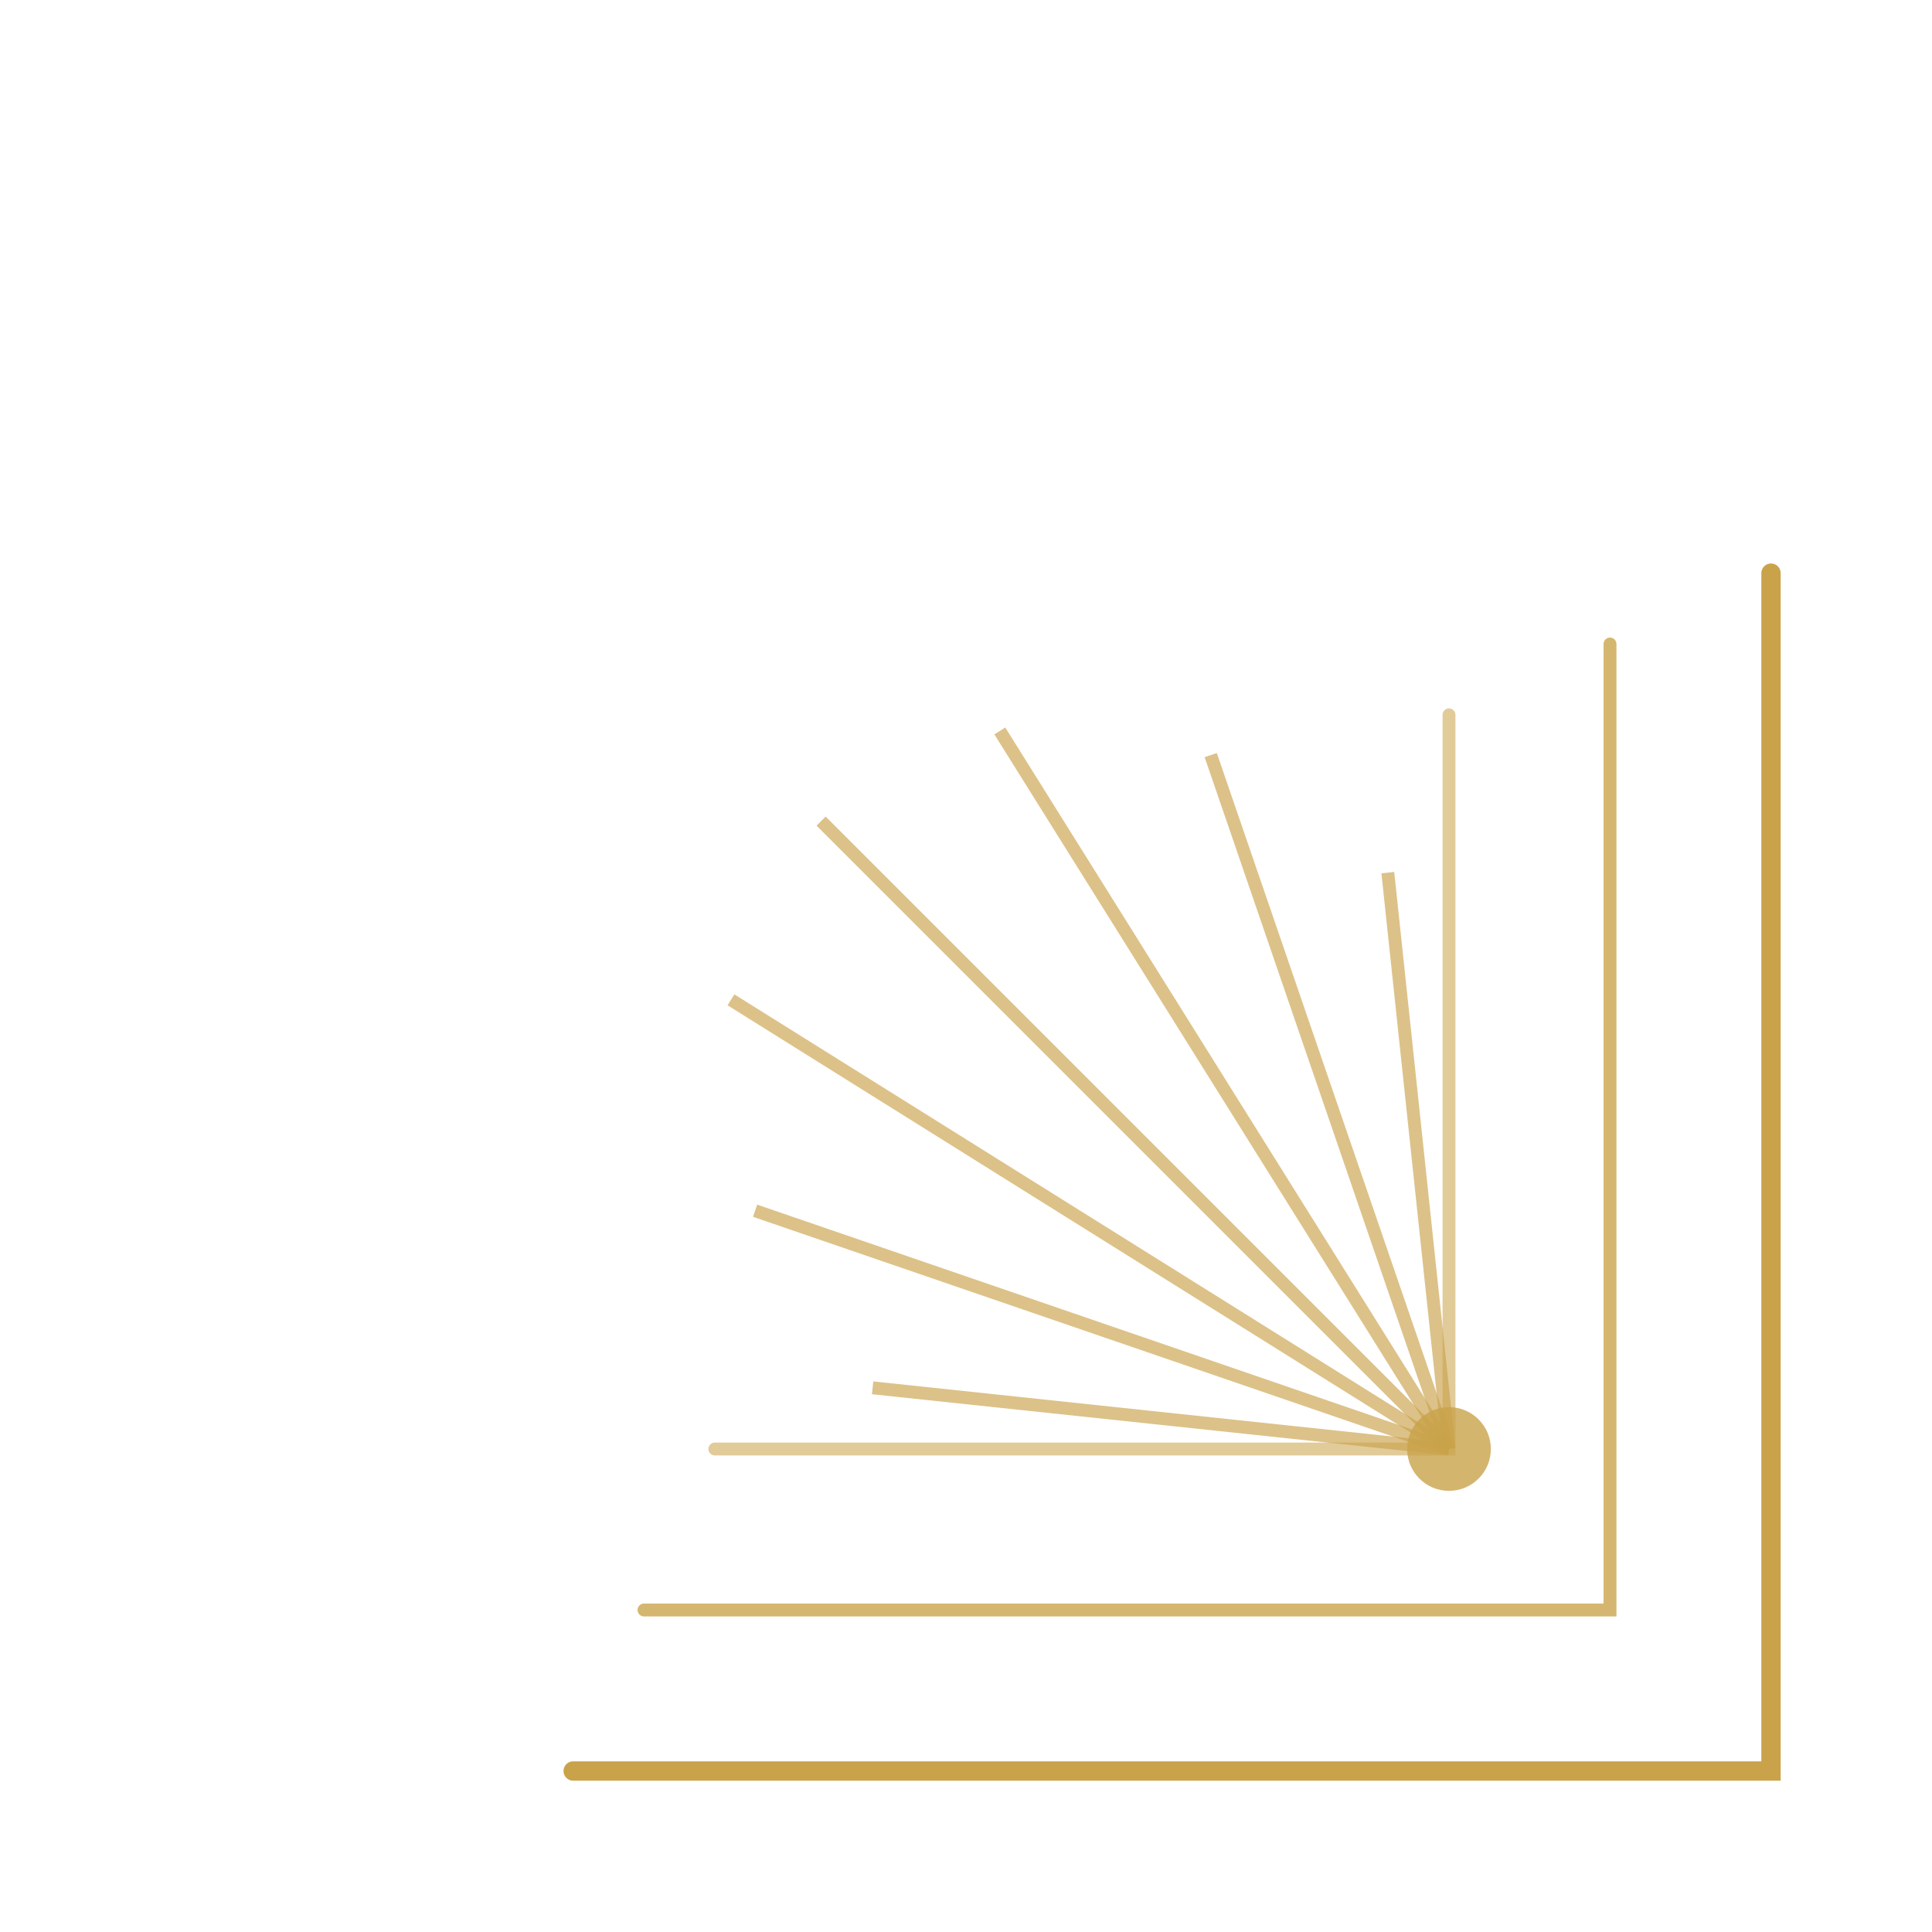
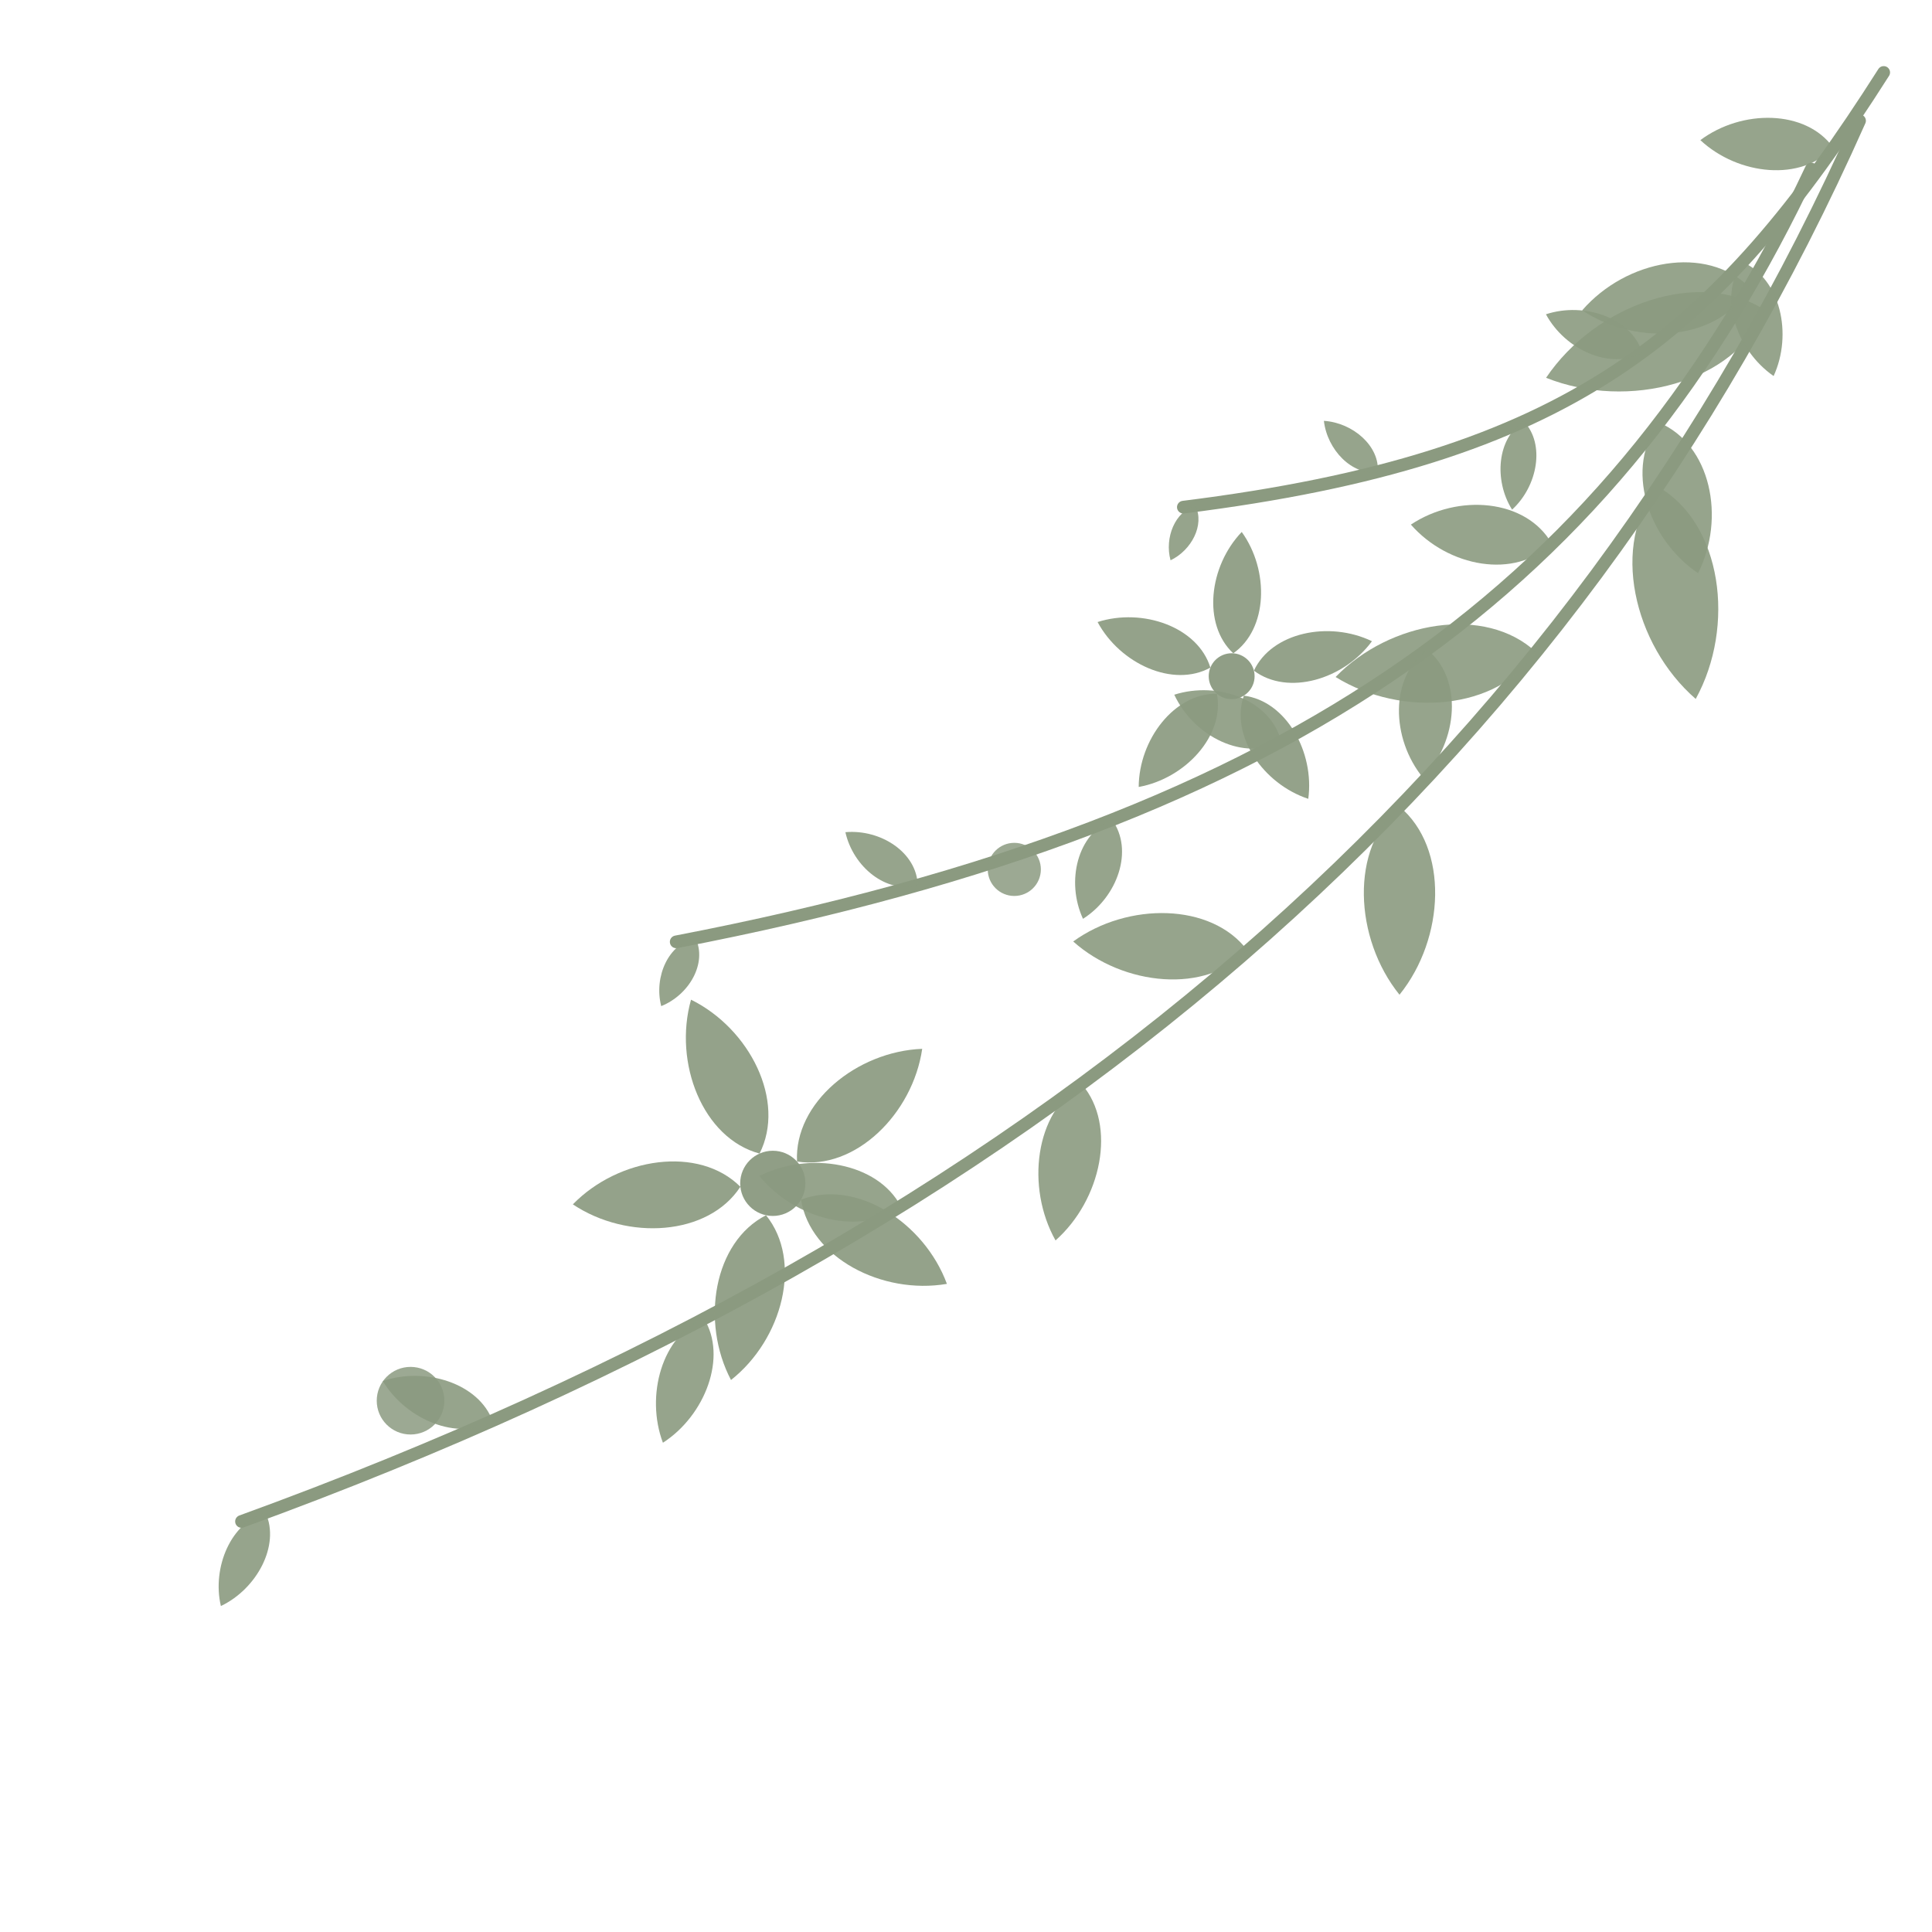
- <svg xmlns="http://www.w3.org/2000/svg" viewBox="0 0 120 120" width="100%" height="auto" aria-hidden="true">
-   <g transform="translate(120,120) scale(-1,-1)">
-     <path d="M10.0,84.4 L10.0,10.0 L84.4,10.0" fill="none" stroke="#C9A24A" stroke-width="1.2" stroke-opacity="1.0" stroke-linecap="round" />
-     <path d="M20.0,80.0 L20.0,20.0 L80.0,20.0" fill="none" stroke="#C9A24A" stroke-width="0.8" stroke-opacity="0.78" stroke-linecap="round" />
-     <path d="M30.0,75.6 L30.0,30.0 L75.6,30.0" fill="none" stroke="#C9A24A" stroke-width="0.8" stroke-opacity="0.56" stroke-linecap="round" />
-     <line x1="30.0" y1="30.0" x2="65.8" y2="33.8" stroke="#C9A24A" stroke-width="0.8" stroke-opacity="0.65" />
-     <line x1="30.0" y1="30.0" x2="73.1" y2="44.8" stroke="#C9A24A" stroke-width="0.8" stroke-opacity="0.65" />
-     <line x1="30.0" y1="30.0" x2="74.6" y2="57.9" stroke="#C9A24A" stroke-width="0.8" stroke-opacity="0.65" />
-     <line x1="30.0" y1="30.0" x2="69.0" y2="69.0" stroke="#C9A24A" stroke-width="0.8" stroke-opacity="0.65" />
-     <line x1="30.0" y1="30.0" x2="57.9" y2="74.6" stroke="#C9A24A" stroke-width="0.8" stroke-opacity="0.65" />
-     <line x1="30.0" y1="30.0" x2="44.8" y2="73.1" stroke="#C9A24A" stroke-width="0.8" stroke-opacity="0.65" />
-     <line x1="30.0" y1="30.0" x2="33.8" y2="65.8" stroke="#C9A24A" stroke-width="0.8" stroke-opacity="0.65" />
-     <circle cx="30.0" cy="30.0" r="2.6" fill="#C9A24A" fill-opacity="0.8" />
+ <svg xmlns="http://www.w3.org/2000/svg" viewBox="0 0 160 160" width="160" height="160" aria-hidden="true">
+   <g transform="translate(160,160) scale(-1,-1)">
+     <path d="M6.0,150.0 C30.0,96.0 74.0,58.0 140.0,34.0" fill="none" stroke="#8B9A80" stroke-width="1.05" stroke-linecap="round" />
+     <g transform="translate(13.8,134.3) rotate(72.9) scale(1.00)">
+       <path d="M0,0 C5.0,-4.18 4.6,-13.3 0,-19 C-4.6,-13.3 -5.0,-4.18 0,0 Z" fill="#8B9A80" fill-opacity="0.9" />
+     </g>
+     <g transform="translate(22.7,119.7) rotate(-10.1) scale(0.94)">
+       <path d="M0,0 C5.0,-4.18 4.6,-13.3 0,-19 C-4.6,-13.3 -5.0,-4.18 0,0 Z" fill="#8B9A80" fill-opacity="0.9" />
+     </g>
+     <g transform="translate(32.8,106.0) rotate(82.9) scale(0.88)">
+       <path d="M0,0 C5.0,-4.18 4.6,-13.3 0,-19 C-4.6,-13.3 -5.0,-4.18 0,0 Z" fill="#8B9A80" fill-opacity="0.9" />
+     </g>
+     <g transform="translate(44.1,93.2) rotate(-0.0) scale(0.82)">
+       <path d="M0,0 C5.0,-4.18 4.6,-13.3 0,-19 C-4.6,-13.3 -5.0,-4.18 0,0 Z" fill="#8B9A80" fill-opacity="0.9" />
+     </g>
+     <g transform="translate(56.7,81.3) rotate(92.9) scale(0.76)">
+       <path d="M0,0 C5.0,-4.18 4.6,-13.3 0,-19 C-4.6,-13.3 -5.0,-4.18 0,0 Z" fill="#8B9A80" fill-opacity="0.9" />
+     </g>
+     <g transform="translate(70.4,70.2) rotate(9.6) scale(0.69)">
+       <path d="M0,0 C5.0,-4.18 4.6,-13.3 0,-19 C-4.6,-13.3 -5.0,-4.18 0,0 Z" fill="#8B9A80" fill-opacity="0.9" />
+     </g>
+     <g transform="translate(85.4,60.1) rotate(102.1) scale(0.63)">
+       <path d="M0,0 C5.0,-4.18 4.6,-13.3 0,-19 C-4.6,-13.3 -5.0,-4.18 0,0 Z" fill="#8B9A80" fill-opacity="0.9" />
+     </g>
+     <g transform="translate(101.7,50.8) rotate(18.3) scale(0.57)">
+       <path d="M0,0 C5.0,-4.18 4.6,-13.3 0,-19 C-4.6,-13.3 -5.0,-4.18 0,0 Z" fill="#8B9A80" fill-opacity="0.9" />
+     </g>
+     <g transform="translate(119.2,42.3) rotate(110.1) scale(0.51)">
+       <path d="M0,0 C5.0,-4.18 4.6,-13.3 0,-19 C-4.6,-13.3 -5.0,-4.18 0,0 Z" fill="#8B9A80" fill-opacity="0.9" />
+     </g>
+     <g transform="translate(138.0,34.7) rotate(25.7) scale(0.45)">
+       <path d="M0,0 C5.0,-4.18 4.6,-13.3 0,-19 C-4.6,-13.3 -5.0,-4.18 0,0 Z" fill="#8B9A80" fill-opacity="0.9" />
+     </g>
+     <path d="M10.0,146.0 C26.0,112.0 52.0,92.0 104.0,82.0" fill="none" stroke="#8B9A80" stroke-width="1.05" stroke-linecap="round" />
+     <g transform="translate(15.1,136.2) rotate(82.2) scale(1.00)">
+       <path d="M0,0 C4.0,-3.08 3.68,-9.8 0,-14 C-3.68,-9.8 -4.0,-3.08 0,0 Z" fill="#8B9A80" fill-opacity="0.9" />
+     </g>
+     <g transform="translate(22.6,125.0) rotate(-14.5) scale(0.92)">
+       <path d="M0,0 C4.0,-3.08 3.68,-9.8 0,-14 C-3.68,-9.8 -4.0,-3.08 0,0 Z" fill="#8B9A80" fill-opacity="0.9" />
+     </g>
+     <g transform="translate(31.5,115.0) rotate(97.6) scale(0.84)">
+       <path d="M0,0 C4.0,-3.08 3.68,-9.8 0,-14 C-3.68,-9.8 -4.0,-3.08 0,0 Z" fill="#8B9A80" fill-opacity="0.9" />
+     </g>
+     <g transform="translate(41.8,106.2) rotate(1.8) scale(0.76)">
+       <path d="M0,0 C4.0,-3.08 3.68,-9.8 0,-14 C-3.68,-9.8 -4.0,-3.08 0,0 Z" fill="#8B9A80" fill-opacity="0.9" />
+     </g>
+     <g transform="translate(53.9,98.6) rotate(113.6) scale(0.69)">
+       <path d="M0,0 C4.0,-3.08 3.68,-9.8 0,-14 C-3.68,-9.8 -4.0,-3.08 0,0 Z" fill="#8B9A80" fill-opacity="0.9" />
+     </g>
+     <g transform="translate(67.9,92.1) rotate(16.4) scale(0.61)">
+       <path d="M0,0 C4.0,-3.08 3.68,-9.8 0,-14 C-3.68,-9.8 -4.0,-3.08 0,0 Z" fill="#8B9A80" fill-opacity="0.9" />
+     </g>
+     <g transform="translate(84.0,86.7) rotate(126.2) scale(0.53)">
+       <path d="M0,0 C4.0,-3.08 3.68,-9.8 0,-14 C-3.68,-9.8 -4.0,-3.08 0,0 Z" fill="#8B9A80" fill-opacity="0.9" />
+     </g>
+     <g transform="translate(102.4,82.3) rotate(26.8) scale(0.45)">
+       <path d="M0,0 C4.0,-3.08 3.68,-9.8 0,-14 C-3.68,-9.8 -4.0,-3.08 0,0 Z" fill="#8B9A80" fill-opacity="0.9" />
+     </g>
+     <path d="M4.0,154.0 C18.0,132.0 30.0,122.0 62.0,118.0" fill="none" stroke="#8B9A80" stroke-width="1.05" stroke-linecap="round" />
+     <g transform="translate(8.2,147.8) rotate(93.1) scale(1.00)">
+       <path d="M0,0 C3.0,-2.42 2.76,-7.7 0,-11 C-2.76,-7.7 -3.0,-2.42 0,0 Z" fill="#8B9A80" fill-opacity="0.9" />
+     </g>
+     <g transform="translate(15.7,138.3) rotate(-15.3) scale(0.89)">
+       <path d="M0,0 C3.0,-2.42 2.76,-7.7 0,-11 C-2.76,-7.7 -3.0,-2.42 0,0 Z" fill="#8B9A80" fill-opacity="0.9" />
+     </g>
+     <g transform="translate(24.0,130.8) rotate(111.7) scale(0.78)">
+       <path d="M0,0 C3.0,-2.42 2.76,-7.7 0,-11 C-2.76,-7.7 -3.0,-2.42 0,0 Z" fill="#8B9A80" fill-opacity="0.9" />
+     </g>
+     <g transform="translate(33.8,125.1) rotate(7.6) scale(0.67)">
+       <path d="M0,0 C3.0,-2.42 2.76,-7.7 0,-11 C-2.76,-7.7 -3.0,-2.42 0,0 Z" fill="#8B9A80" fill-opacity="0.9" />
+     </g>
+     <g transform="translate(45.9,120.9) rotate(133.6) scale(0.56)">
+       <path d="M0,0 C3.0,-2.42 2.76,-7.7 0,-11 C-2.76,-7.7 -3.0,-2.42 0,0 Z" fill="#8B9A80" fill-opacity="0.9" />
+     </g>
+     <g transform="translate(61.0,118.1) rotate(24.6) scale(0.45)">
+       <path d="M0,0 C3.0,-2.42 2.76,-7.7 0,-11 C-2.76,-7.7 -3.0,-2.42 0,0 Z" fill="#8B9A80" fill-opacity="0.9" />
+     </g>
+     <g transform="translate(96.0,62.0) rotate(12.0) translate(0,-2.7)">
+       <path d="M0,0 C3.78,-3.069 3.478,-9.765 0,-13.95 C-3.478,-9.765 -3.78,-3.069 0,0 Z" fill="#8B9A80" fill-opacity="0.92" />
+     </g>
+     <g transform="translate(96.0,62.0) rotate(84.0) translate(0,-2.7)">
+       <path d="M0,0 C3.78,-3.069 3.478,-9.765 0,-13.95 C-3.478,-9.765 -3.78,-3.069 0,0 Z" fill="#8B9A80" fill-opacity="0.92" />
+     </g>
+     <g transform="translate(96.0,62.0) rotate(156.0) translate(0,-2.7)">
+       <path d="M0,0 C3.78,-3.069 3.478,-9.765 0,-13.95 C-3.478,-9.765 -3.78,-3.069 0,0 Z" fill="#8B9A80" fill-opacity="0.92" />
+     </g>
+     <g transform="translate(96.0,62.0) rotate(228.0) translate(0,-2.7)">
+       <path d="M0,0 C3.78,-3.069 3.478,-9.765 0,-13.95 C-3.478,-9.765 -3.78,-3.069 0,0 Z" fill="#8B9A80" fill-opacity="0.92" />
+     </g>
+     <g transform="translate(96.0,62.0) rotate(300.0) translate(0,-2.7)">
+       <path d="M0,0 C3.78,-3.069 3.478,-9.765 0,-13.95 C-3.478,-9.765 -3.78,-3.069 0,0 Z" fill="#8B9A80" fill-opacity="0.92" />
+     </g>
+     <circle cx="96.0" cy="62.0" r="2.7" fill="#8B9A80" fill-opacity="0.95" />
+     <g transform="translate(58.0,104.0) rotate(40.0) translate(0,-1.9)">
+       <path d="M0,0 C2.73,-2.217 2.512,-7.053 0,-10.075 C-2.512,-7.053 -2.73,-2.217 0,0 Z" fill="#8B9A80" fill-opacity="0.92" />
+     </g>
+     <g transform="translate(58.0,104.0) rotate(112.0) translate(0,-1.9)">
+       <path d="M0,0 C2.73,-2.217 2.512,-7.053 0,-10.075 C-2.512,-7.053 -2.73,-2.217 0,0 Z" fill="#8B9A80" fill-opacity="0.92" />
+     </g>
+     <g transform="translate(58.0,104.0) rotate(184.0) translate(0,-1.9)">
+       <path d="M0,0 C2.73,-2.217 2.512,-7.053 0,-10.075 C-2.512,-7.053 -2.73,-2.217 0,0 Z" fill="#8B9A80" fill-opacity="0.92" />
+     </g>
+     <g transform="translate(58.0,104.0) rotate(256.0) translate(0,-1.9)">
+       <path d="M0,0 C2.73,-2.217 2.512,-7.053 0,-10.075 C-2.512,-7.053 -2.73,-2.217 0,0 Z" fill="#8B9A80" fill-opacity="0.92" />
+     </g>
+     <g transform="translate(58.0,104.0) rotate(328.0) translate(0,-1.9)">
+       <path d="M0,0 C2.73,-2.217 2.512,-7.053 0,-10.075 C-2.512,-7.053 -2.73,-2.217 0,0 Z" fill="#8B9A80" fill-opacity="0.92" />
+     </g>
+     <circle cx="58.0" cy="104.0" r="1.9" fill="#8B9A80" fill-opacity="0.95" />
+     <circle cx="126.0" cy="44.0" r="2.8" fill="#8B9A80" fill-opacity="0.85" />
+     <circle cx="76.0" cy="88.0" r="2.2" fill="#8B9A80" fill-opacity="0.85" />
  </g>
</svg>
